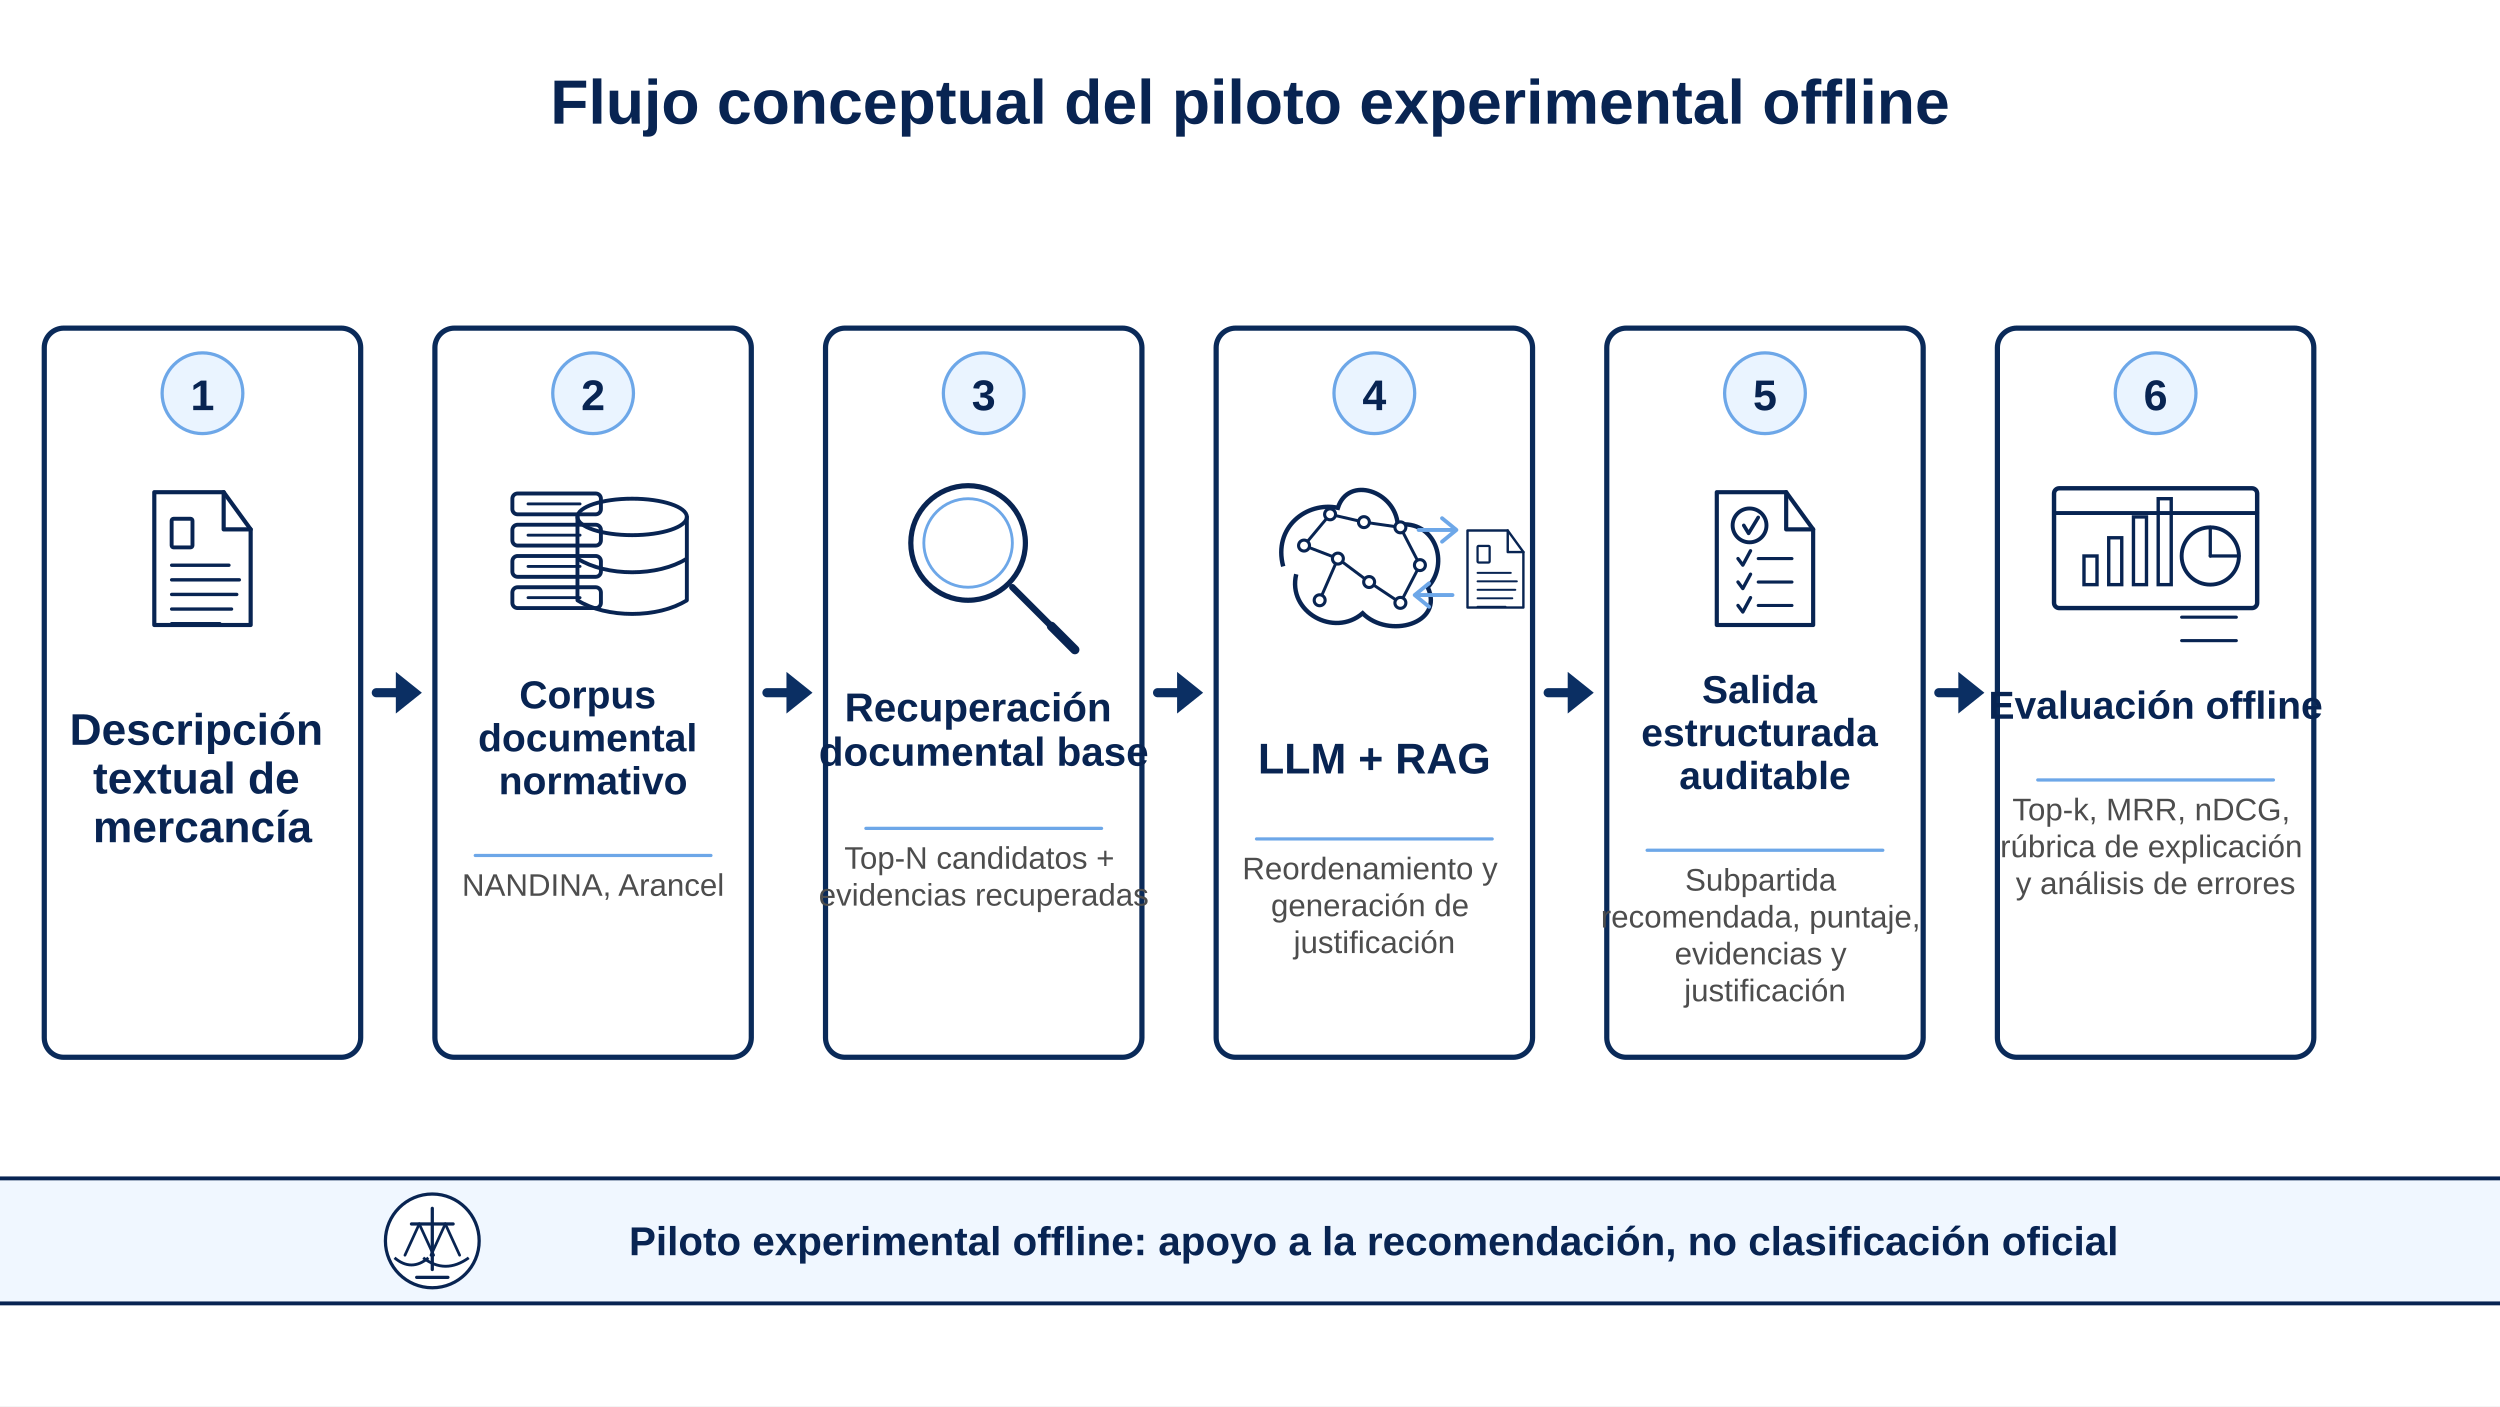
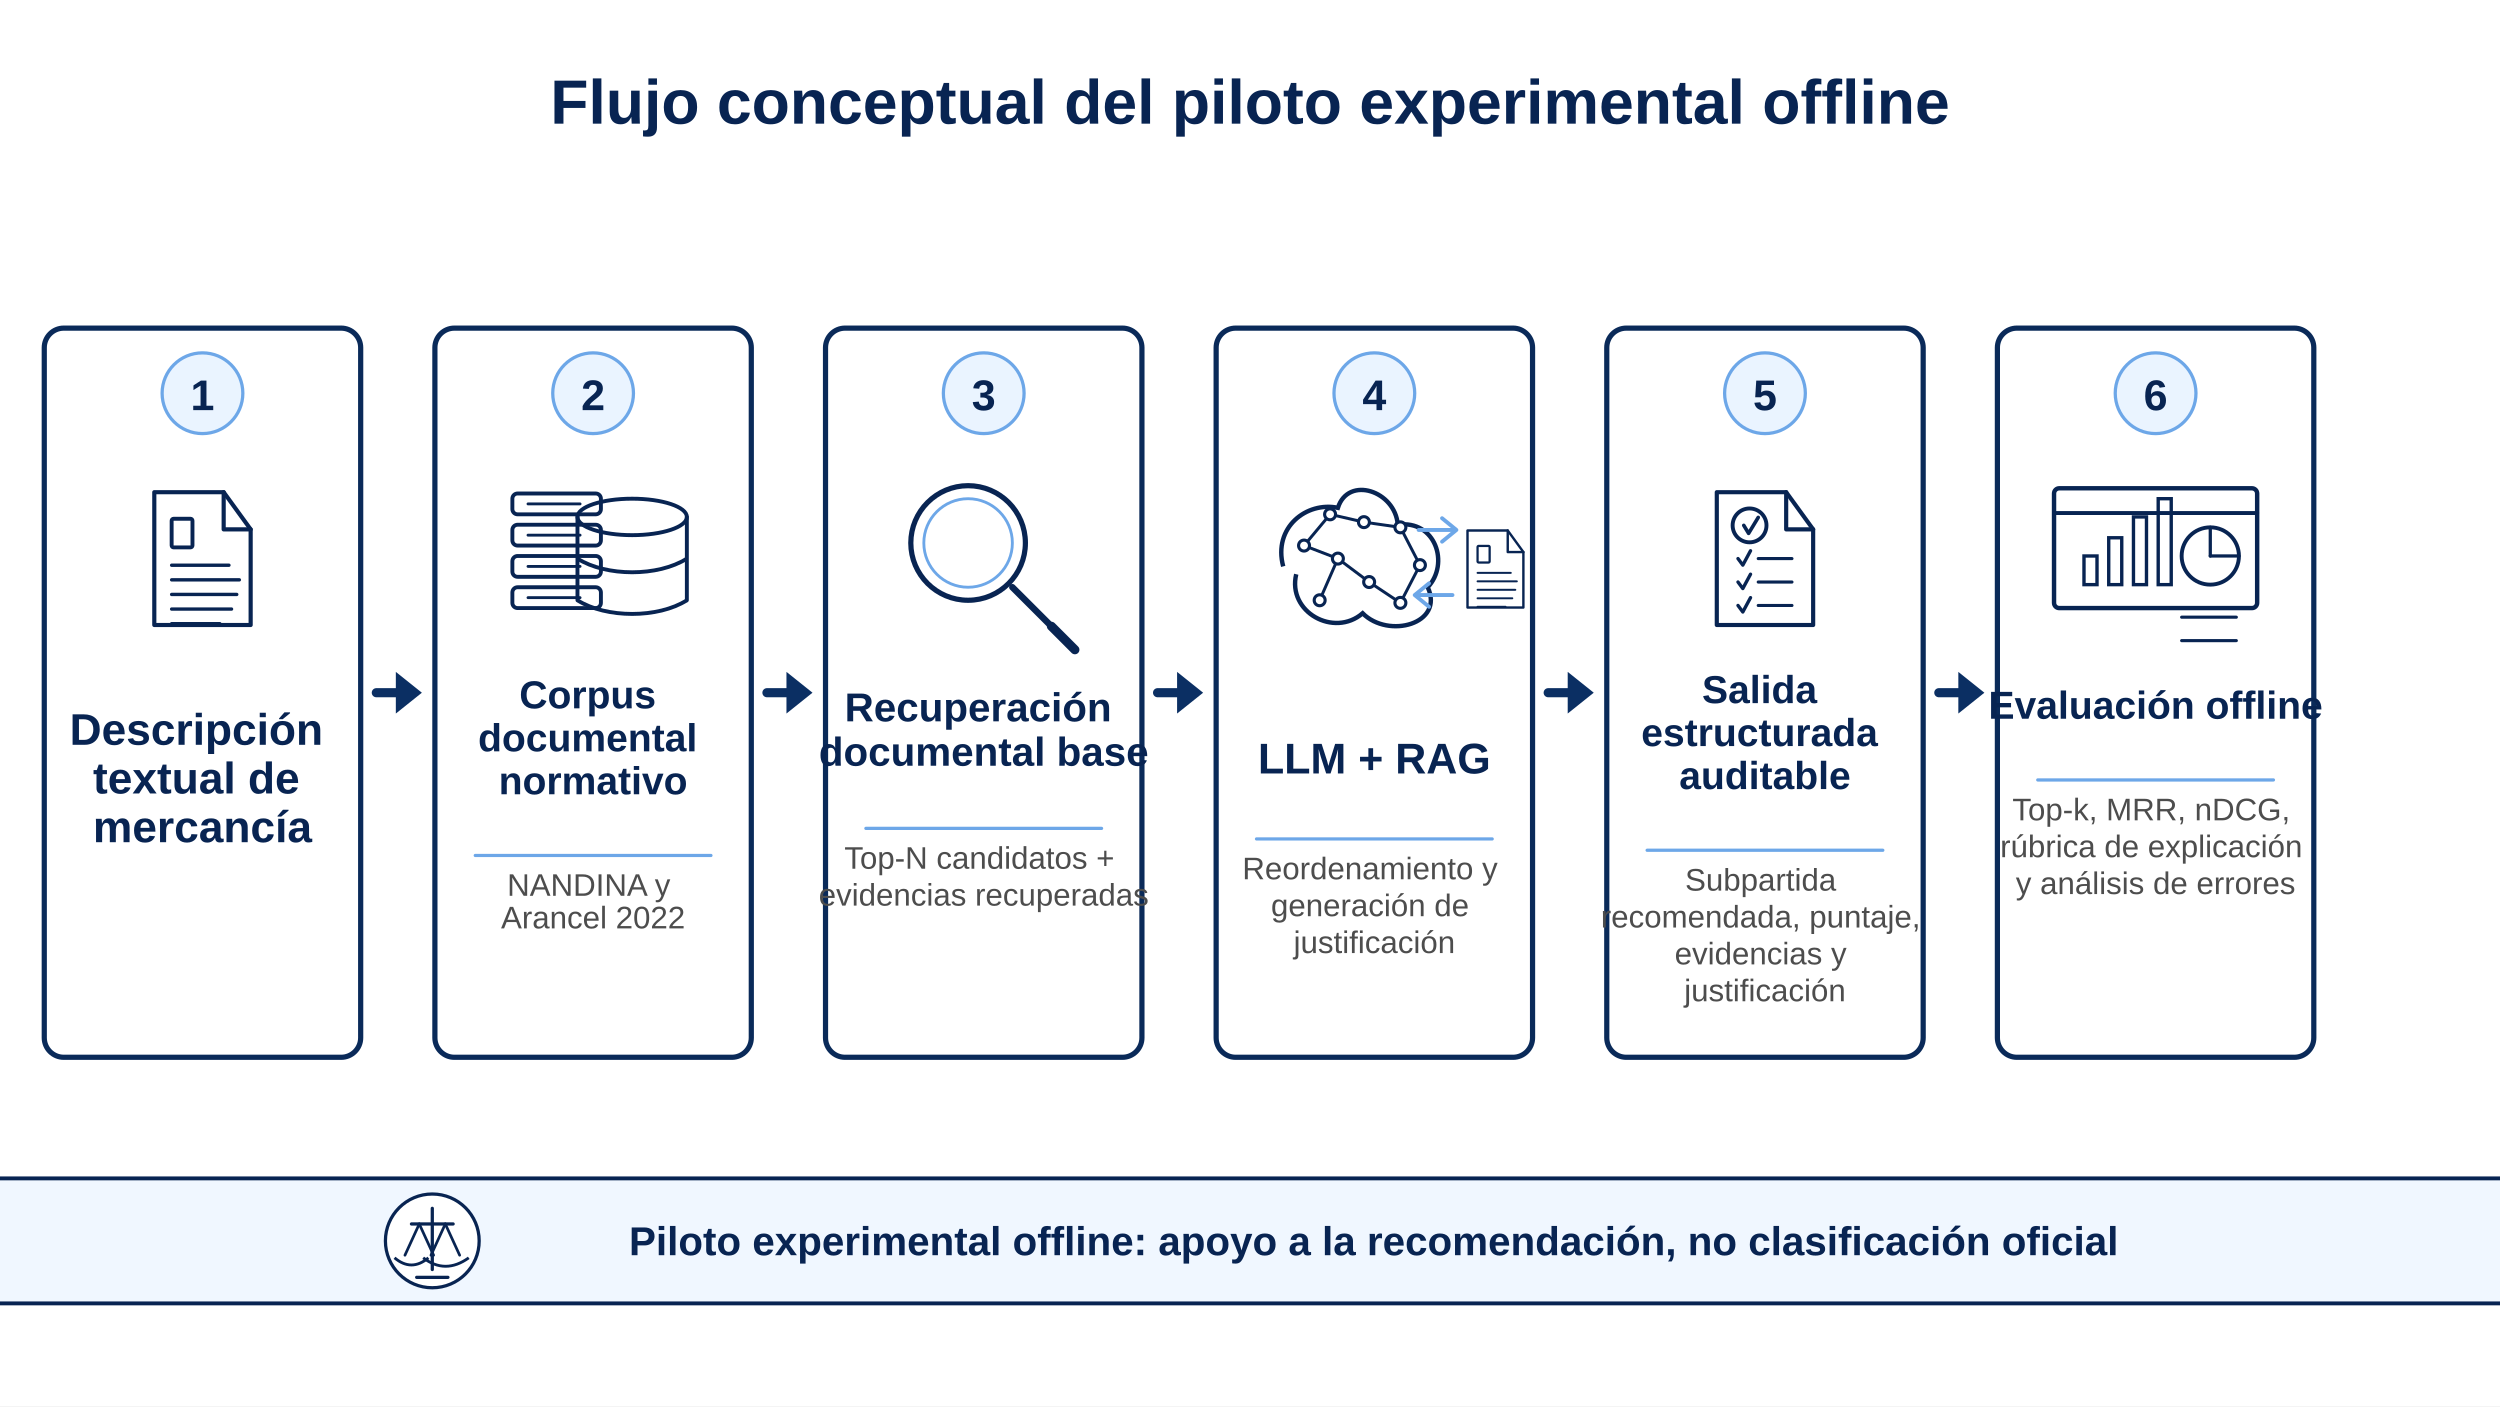
<svg xmlns="http://www.w3.org/2000/svg" baseProfile="full" height="1080" version="1.1" viewBox="0 0 1920 1080" width="1920">
  <defs>
    <marker id="arrowHead" markerHeight="10" markerWidth="10" orient="auto" refX="10" refY="5">
      <path d="M 0 0 L 10 5 L 0 10 z" fill="#0B2F63" />
    </marker>
  </defs>
  <rect fill="#FFFFFF" height="1080" width="1920" x="0" y="0" />
  <text fill="#082452" font-family="Calibri, Arial, Helvetica, sans-serif" font-size="48" font-weight="bold" text-anchor="middle" x="960.0" y="95">
    <tspan dy="0" x="960.0">Flujo conceptual del piloto experimental offline</tspan>
  </text>
  <g id="block_1">
    <rect fill="#FFFFFF" height="560" rx="15" ry="15" stroke="#0A2A59" stroke-width="4" width="243" x="34" y="252" />
    <circle cx="155.5" cy="302" fill="#EAF4FF" r="31" stroke="#6DA7E8" stroke-width="2.5" />
    <text fill="#082452" font-family="Calibri, Arial, Helvetica, sans-serif" font-size="33" font-weight="bold" text-anchor="middle" x="155.5" y="315">
      <tspan dy="0" x="155.5">1</tspan>
    </text>
    <polyline fill="none" points="118.5,378.0 171.78,378.0 192.5,406.56 192.5,480.0 118.5,480.0 118.5,378.0" stroke="#082452" stroke-linecap="round" stroke-linejoin="round" stroke-width="3.2" />
    <polyline fill="none" points="171.78,378.0 171.78,406.56 192.5,406.56" stroke="#082452" stroke-linecap="round" stroke-linejoin="round" stroke-width="3.2" />
    <rect fill="none" height="22.0" rx="1.5" ry="1.5" stroke="#082452" stroke-width="3.0" width="16.0" x="131.82" y="398.4" />
    <line stroke="#082452" stroke-linecap="round" stroke-width="2.6" x1="131.82" x2="175.82" y1="434.1" y2="434.1" />
    <line stroke="#082452" stroke-linecap="round" stroke-width="2.6" x1="131.82" x2="183.82" y1="445.32" y2="445.32" />
    <line stroke="#082452" stroke-linecap="round" stroke-width="2.6" x1="131.82" x2="181.82" y1="456.54" y2="456.54" />
    <line stroke="#082452" stroke-linecap="round" stroke-width="2.6" x1="131.82" x2="177.82" y1="467.76" y2="467.76" />
    <line stroke="#082452" stroke-linecap="round" stroke-width="2.6" x1="131.82" x2="168.82" y1="478.98" y2="478.98" />
    <text fill="#082452" font-family="Calibri, Arial, Helvetica, sans-serif" font-size="34" font-weight="bold" text-anchor="middle" x="155.5" y="572">
      <tspan dy="0" x="155.5">Descripción</tspan>
      <tspan dy="37.4" x="155.5">textual de</tspan>
      <tspan dy="37.4" x="155.5">mercancía</tspan>
    </text>
  </g>
  <g id="block_2">
    <rect fill="#FFFFFF" height="560" rx="15" ry="15" stroke="#0A2A59" stroke-width="4" width="243" x="334" y="252" />
    <circle cx="455.5" cy="302" fill="#EAF4FF" r="31" stroke="#6DA7E8" stroke-width="2.5" />
    <text fill="#082452" font-family="Calibri, Arial, Helvetica, sans-serif" font-size="33" font-weight="bold" text-anchor="middle" x="455.5" y="315">
      <tspan dy="0" x="455.5">2</tspan>
    </text>
    <rect fill="none" height="16.0" rx="4.0" ry="4.0" stroke="#082452" stroke-width="3.0" width="68.0" x="393.5" y="379.0" />
    <line stroke="#082452" stroke-linecap="round" stroke-width="2.2" x1="405.5" x2="445.5" y1="387.0" y2="387.0" />
    <rect fill="none" height="16.0" rx="4.0" ry="4.0" stroke="#082452" stroke-width="3.0" width="68.0" x="393.5" y="403.0" />
    <line stroke="#082452" stroke-linecap="round" stroke-width="2.2" x1="405.5" x2="445.5" y1="411.0" y2="411.0" />
    <rect fill="none" height="16.0" rx="4.0" ry="4.0" stroke="#082452" stroke-width="3.0" width="68.0" x="393.5" y="427.0" />
    <line stroke="#082452" stroke-linecap="round" stroke-width="2.2" x1="405.5" x2="445.5" y1="435.0" y2="435.0" />
    <rect fill="none" height="16.0" rx="4.0" ry="4.0" stroke="#082452" stroke-width="3.0" width="68.0" x="393.5" y="451.0" />
    <line stroke="#082452" stroke-linecap="round" stroke-width="2.2" x1="405.5" x2="445.5" y1="459.0" y2="459.0" />
    <ellipse cx="485.5" cy="397.0" fill="none" rx="42.0" ry="14.0" stroke="#082452" stroke-width="3.0" />
    <line stroke="#082452" stroke-linecap="round" stroke-width="3.0" x1="443.5" x2="443.5" y1="397.0" y2="461.0" />
    <line stroke="#082452" stroke-linecap="round" stroke-width="3.0" x1="527.5" x2="527.5" y1="397.0" y2="461.0" />
    <path d="M 443.5 429.0 C 465.5 443.0, 505.5 443.0, 527.5 429.0" fill="none" stroke="#082452" stroke-width="3.0" />
    <path d="M 443.5 461.0 C 465.5 475.0, 505.5 475.0, 527.5 461.0" fill="none" stroke="#082452" stroke-width="3.0" />
    <text fill="#082452" font-family="Calibri, Arial, Helvetica, sans-serif" font-size="30" font-weight="bold" text-anchor="middle" x="455.5" y="544">
      <tspan dy="0" x="455.5">Corpus</tspan>
      <tspan dy="33.0" x="455.5">documental</tspan>
      <tspan dy="33.0" x="455.5">normativo</tspan>
    </text>
    <line stroke="#6DA7E8" stroke-linecap="round" stroke-width="2.5" x1="365" x2="546" y1="657.0" y2="657.0" />
    <text fill="#4D4D4D" font-family="Calibri, Arial, Helvetica, sans-serif" font-size="24" font-weight="normal" text-anchor="middle" x="455.5" y="688.0">
-       <tspan dy="0" x="455.5">NANDINA, Arancel</tspan>
+       <tspan dy="0" x="455.5">NANDINA y</tspan>
+       <tspan dy="25" x="455.5">Arancel 2022</tspan>
    </text>
  </g>
  <g id="block_3">
    <rect fill="#FFFFFF" height="560" rx="15" ry="15" stroke="#0A2A59" stroke-width="4" width="243" x="634" y="252" />
    <circle cx="755.5" cy="302" fill="#EAF4FF" r="31" stroke="#6DA7E8" stroke-width="2.5" />
    <text fill="#082452" font-family="Calibri, Arial, Helvetica, sans-serif" font-size="33" font-weight="bold" text-anchor="middle" x="755.5" y="315">
      <tspan dy="0" x="755.5">3</tspan>
    </text>
    <circle cx="743.5" cy="417.0" fill="none" r="44.0" stroke="#082452" stroke-width="4.0" />
    <circle cx="743.5" cy="417.0" fill="none" r="34.0" stroke="#6DA7E8" stroke-width="2.2" />
    <line stroke="#082452" stroke-linecap="round" stroke-width="5.0" x1="777.5" x2="819.5" y1="451.0" y2="493.0" />
    <line stroke="#082452" stroke-linecap="round" stroke-width="7.0" x1="807.5" x2="825.5" y1="481.0" y2="499.0" />
    <text fill="#082452" font-family="Calibri, Arial, Helvetica, sans-serif" font-size="31" font-weight="bold" text-anchor="middle" x="755.5" y="554">
      <tspan dy="0" x="755.5">Recuperación</tspan>
      <tspan dy="34.1" x="755.5">documental base</tspan>
    </text>
    <line stroke="#6DA7E8" stroke-linecap="round" stroke-width="2.5" x1="665" x2="846" y1="636.2" y2="636.2" />
    <text fill="#4D4D4D" font-family="Calibri, Arial, Helvetica, sans-serif" font-size="24" font-weight="normal" text-anchor="middle" x="755.5" y="667.2">
      <tspan dy="0" x="755.5">Top-N candidatos +</tspan>
      <tspan dy="28.32" x="755.5">evidencias recuperadas</tspan>
    </text>
  </g>
  <g id="block_4">
    <rect fill="#FFFFFF" height="560" rx="15" ry="15" stroke="#0A2A59" stroke-width="4" width="243" x="934" y="252" />
    <circle cx="1055.5" cy="302" fill="#EAF4FF" r="31" stroke="#6DA7E8" stroke-width="2.5" />
    <text fill="#082452" font-family="Calibri, Arial, Helvetica, sans-serif" font-size="33" font-weight="bold" text-anchor="middle" x="1055.5" y="315">
      <tspan dy="0" x="1055.5">4</tspan>
    </text>
-     <path d="M 985.5 435.0 C 977.5 405.0,1003.5 385.0,1027.5 390.0 C 1035.5 365.0,1071.5 377.0,1073.5 403.0 C 1102.5 399.0,1113.5 433.0,1096.5 451.0 C 1109.5 479.0,1066.5 491.0,1046.5 471.0 C 1024.5 490.0,988.5 470.0,995.5 441.0" fill="none" stroke="#082452" stroke-width="3.4" />
+     <path d="M 985.5 435.0 C 977.5 405.0,1003.5 385.0,1027.5 390.0 C 1035.5 365.0,1071.5 377.0,1073.5 403.0            C 1102.5 399.0,1113.5 433.0,1096.5 451.0 C 1109.5 479.0,1066.5 491.0,1046.5 471.0            C 1024.5 490.0,988.5 470.0,995.5 441.0" fill="none" stroke="#082452" stroke-width="3.4" />
    <line stroke="#082452" stroke-linecap="round" stroke-width="2.3" x1="1001.5" x2="1021.5" y1="419.0" y2="395.0" />
    <line stroke="#082452" stroke-linecap="round" stroke-width="2.3" x1="1021.5" x2="1047.5" y1="395.0" y2="401.0" />
    <line stroke="#082452" stroke-linecap="round" stroke-width="2.3" x1="1001.5" x2="1027.5" y1="419.0" y2="429.0" />
    <line stroke="#082452" stroke-linecap="round" stroke-width="2.3" x1="1027.5" x2="1051.5" y1="429.0" y2="447.0" />
    <line stroke="#082452" stroke-linecap="round" stroke-width="2.3" x1="1027.5" x2="1013.5" y1="429.0" y2="461.0" />
    <line stroke="#082452" stroke-linecap="round" stroke-width="2.3" x1="1047.5" x2="1075.5" y1="401.0" y2="405.0" />
    <line stroke="#082452" stroke-linecap="round" stroke-width="2.3" x1="1075.5" x2="1090.5" y1="405.0" y2="434.0" />
    <line stroke="#082452" stroke-linecap="round" stroke-width="2.3" x1="1090.5" x2="1075.5" y1="434.0" y2="463.0" />
    <line stroke="#082452" stroke-linecap="round" stroke-width="2.3" x1="1051.5" x2="1075.5" y1="447.0" y2="463.0" />
    <circle cx="1001.5" cy="419.0" fill="#FFFFFF" r="4.2" stroke="#082452" stroke-width="2.4" />
    <circle cx="1021.5" cy="395.0" fill="#FFFFFF" r="4.2" stroke="#082452" stroke-width="2.4" />
    <circle cx="1047.5" cy="401.0" fill="#FFFFFF" r="4.2" stroke="#082452" stroke-width="2.4" />
    <circle cx="1027.5" cy="429.0" fill="#FFFFFF" r="4.2" stroke="#082452" stroke-width="2.4" />
    <circle cx="1051.5" cy="447.0" fill="#FFFFFF" r="4.2" stroke="#082452" stroke-width="2.4" />
    <circle cx="1013.5" cy="461.0" fill="#FFFFFF" r="4.2" stroke="#082452" stroke-width="2.4" />
    <circle cx="1075.5" cy="405.0" fill="#FFFFFF" r="4.2" stroke="#082452" stroke-width="2.4" />
    <circle cx="1090.5" cy="434.0" fill="#FFFFFF" r="4.2" stroke="#082452" stroke-width="2.4" />
    <circle cx="1075.5" cy="463.0" fill="#FFFFFF" r="4.2" stroke="#082452" stroke-width="2.4" />
    <polyline fill="none" points="1127.04,407.42 1157.942,407.42 1169.96,423.985 1169.96,466.58 1127.04,466.58 1127.04,407.42" stroke="#082452" stroke-linecap="round" stroke-linejoin="round" stroke-width="1.856" />
    <polyline fill="none" points="1157.942,407.42 1157.942,423.985 1169.96,423.985" stroke="#082452" stroke-linecap="round" stroke-linejoin="round" stroke-width="1.856" />
    <rect fill="none" height="12.76" rx="0.87" ry="0.87" stroke="#082452" stroke-width="1.74" width="9.28" x="1134.766" y="419.252" />
    <line stroke="#082452" stroke-linecap="round" stroke-width="1.508" x1="1134.766" x2="1160.286" y1="439.958" y2="439.958" />
    <line stroke="#082452" stroke-linecap="round" stroke-width="1.508" x1="1134.766" x2="1164.926" y1="446.466" y2="446.466" />
    <line stroke="#082452" stroke-linecap="round" stroke-width="1.508" x1="1134.766" x2="1163.766" y1="452.973" y2="452.973" />
    <line stroke="#082452" stroke-linecap="round" stroke-width="1.508" x1="1134.766" x2="1161.446" y1="459.481" y2="459.481" />
    <line stroke="#082452" stroke-linecap="round" stroke-width="1.508" x1="1134.766" x2="1156.226" y1="465.988" y2="465.988" />
    <line stroke="#6DA7E8" stroke-linecap="round" stroke-width="3.0" x1="1089.5" x2="1115.5" y1="407.0" y2="407.0" />
    <polyline fill="none" points="1107.5,398.0 1118.5,407.0 1107.5,416.0" stroke="#6DA7E8" stroke-linecap="round" stroke-linejoin="round" stroke-width="3.0" />
    <line stroke="#6DA7E8" stroke-linecap="round" stroke-width="3.0" x1="1115.5" x2="1089.5" y1="457.0" y2="457.0" />
    <polyline fill="none" points="1097.5,448.0 1086.5,457.0 1097.5,466.0" stroke="#6DA7E8" stroke-linecap="round" stroke-linejoin="round" stroke-width="3.0" />
    <text fill="#082452" font-family="Calibri, Arial, Helvetica, sans-serif" font-size="33" font-weight="bold" text-anchor="middle" x="1055.5" y="594">
      <tspan dy="0" x="1055.5">LLM + RAG</tspan>
    </text>
    <line stroke="#6DA7E8" stroke-linecap="round" stroke-width="2.5" x1="965" x2="1146" y1="644.3" y2="644.3" />
    <text fill="#4D4D4D" font-family="Calibri, Arial, Helvetica, sans-serif" font-size="24" font-weight="normal" text-anchor="middle" x="1055.5" y="675.3">
      <tspan dy="0" x="1055.5">Reordenamiento y</tspan>
      <tspan dy="28.32" x="1055.5">generación de</tspan>
      <tspan dy="28.32" x="1055.5">justificación</tspan>
    </text>
  </g>
  <g id="block_5">
    <rect fill="#FFFFFF" height="560" rx="15" ry="15" stroke="#0A2A59" stroke-width="4" width="243" x="1234" y="252" />
    <circle cx="1355.5" cy="302" fill="#EAF4FF" r="31" stroke="#6DA7E8" stroke-width="2.5" />
    <text fill="#082452" font-family="Calibri, Arial, Helvetica, sans-serif" font-size="33" font-weight="bold" text-anchor="middle" x="1355.5" y="315">
      <tspan dy="0" x="1355.5">5</tspan>
    </text>
    <polyline fill="none" points="1318.5,378.0 1371.78,378.0 1392.5,406.56 1392.5,480.0 1318.5,480.0 1318.5,378.0" stroke="#082452" stroke-linecap="round" stroke-linejoin="round" stroke-width="3.2" />
    <polyline fill="none" points="1371.78,378.0 1371.78,406.56 1392.5,406.56" stroke="#082452" stroke-linecap="round" stroke-linejoin="round" stroke-width="3.2" />
    <circle cx="1343.66" cy="403.5" fill="none" r="13.0" stroke="#082452" stroke-width="3.0" />
    <polyline fill="none" points="1339.22,403.5 1342.92,409.62 1350.32,397.38" stroke="#082452" stroke-linecap="round" stroke-linejoin="round" stroke-width="2.8" />
    <polyline fill="none" points="1334.78,429.0 1338.48,434.0 1344.4,423.0" stroke="#082452" stroke-linecap="round" stroke-linejoin="round" stroke-width="2.6" />
    <line stroke="#082452" stroke-linecap="round" stroke-width="2.4" x1="1350.32" x2="1376.22" y1="429.0" y2="429.0" />
    <polyline fill="none" points="1334.78,447.0 1338.48,452.0 1344.4,441.0" stroke="#082452" stroke-linecap="round" stroke-linejoin="round" stroke-width="2.6" />
    <line stroke="#082452" stroke-linecap="round" stroke-width="2.4" x1="1350.32" x2="1376.22" y1="447.0" y2="447.0" />
    <polyline fill="none" points="1334.78,465.0 1338.48,470.0 1344.4,459.0" stroke="#082452" stroke-linecap="round" stroke-linejoin="round" stroke-width="2.6" />
    <line stroke="#082452" stroke-linecap="round" stroke-width="2.4" x1="1350.32" x2="1376.22" y1="465.0" y2="465.0" />
    <text fill="#082452" font-family="Calibri, Arial, Helvetica, sans-serif" font-size="30" font-weight="bold" text-anchor="middle" x="1355.5" y="540">
      <tspan dy="0" x="1355.5">Salida</tspan>
      <tspan dy="33.0" x="1355.5">estructurada</tspan>
      <tspan dy="33.0" x="1355.5">auditable</tspan>
    </text>
    <line stroke="#6DA7E8" stroke-linecap="round" stroke-width="2.5" x1="1265" x2="1446" y1="653.0" y2="653.0" />
    <text fill="#4D4D4D" font-family="Calibri, Arial, Helvetica, sans-serif" font-size="24" font-weight="normal" text-anchor="middle" x="1355.5" y="684.0">
      <tspan dy="0" x="1355.5">Subpartida</tspan>
      <tspan dy="28.32" x="1355.5">recomendada, puntaje,</tspan>
      <tspan dy="28.32" x="1355.5">evidencias y</tspan>
      <tspan dy="28.32" x="1355.5">justificación</tspan>
    </text>
  </g>
  <g id="block_6">
    <rect fill="#FFFFFF" height="560" rx="15" ry="15" stroke="#0A2A59" stroke-width="4" width="243" x="1534" y="252" />
    <circle cx="1655.5" cy="302" fill="#EAF4FF" r="31" stroke="#6DA7E8" stroke-width="2.5" />
    <text fill="#082452" font-family="Calibri, Arial, Helvetica, sans-serif" font-size="33" font-weight="bold" text-anchor="middle" x="1655.5" y="315">
      <tspan dy="0" x="1655.5">6</tspan>
    </text>
    <rect fill="none" height="92.0" rx="4.0" ry="4.0" stroke="#082452" stroke-width="3.4" width="156.0" x="1577.5" y="375.0" />
    <line stroke="#082452" stroke-linecap="round" stroke-width="3.0" x1="1577.5" x2="1733.5" y1="394.0" y2="394.0" />
    <rect fill="none" height="22.0" rx="0" ry="0" stroke="#082452" stroke-width="2.6" width="10.0" x="1600.5" y="427.0" />
    <rect fill="none" height="36.0" rx="0" ry="0" stroke="#082452" stroke-width="2.6" width="10.0" x="1619.5" y="413.0" />
    <rect fill="none" height="52.0" rx="0" ry="0" stroke="#082452" stroke-width="2.6" width="10.0" x="1638.5" y="397.0" />
    <rect fill="none" height="66.0" rx="0" ry="0" stroke="#082452" stroke-width="2.6" width="10.0" x="1657.5" y="383.0" />
    <circle cx="1697.5" cy="427.0" fill="none" r="22.0" stroke="#082452" stroke-width="3.0" />
    <line stroke="#082452" stroke-linecap="round" stroke-width="2.5" x1="1697.5" x2="1697.5" y1="427.0" y2="405.0" />
    <line stroke="#082452" stroke-linecap="round" stroke-width="2.5" x1="1697.5" x2="1719.5" y1="427.0" y2="427.0" />
    <line stroke="#082452" stroke-linecap="round" stroke-width="2.4" x1="1675.5" x2="1717.5" y1="474.0" y2="474.0" />
    <line stroke="#082452" stroke-linecap="round" stroke-width="2.4" x1="1675.5" x2="1717.5" y1="492.0" y2="492.0" />
    <text fill="#082452" font-family="Calibri, Arial, Helvetica, sans-serif" font-size="30" font-weight="bold" text-anchor="middle" x="1655.5" y="552">
      <tspan dy="0" x="1655.5">Evaluación offline</tspan>
    </text>
    <line stroke="#6DA7E8" stroke-linecap="round" stroke-width="2.5" x1="1565" x2="1746" y1="599.0" y2="599.0" />
    <text fill="#4D4D4D" font-family="Calibri, Arial, Helvetica, sans-serif" font-size="24" font-weight="normal" text-anchor="middle" x="1655.5" y="630.0">
      <tspan dy="0" x="1655.5">Top-k, MRR, nDCG,</tspan>
      <tspan dy="28.32" x="1655.5">rúbrica de explicación</tspan>
      <tspan dy="28.32" x="1655.5">y análisis de errores</tspan>
    </text>
  </g>
  <line stroke="#0B2F63" stroke-linecap="round" stroke-width="7" x1="289" x2="306" y1="532.0" y2="532.0" />
  <polygon fill="#0B2F63" points="304,516.0 324,532.0 304,548.0" />
  <line stroke="#0B2F63" stroke-linecap="round" stroke-width="7" x1="589" x2="606" y1="532.0" y2="532.0" />
  <polygon fill="#0B2F63" points="604,516.0 624,532.0 604,548.0" />
  <line stroke="#0B2F63" stroke-linecap="round" stroke-width="7" x1="889" x2="906" y1="532.0" y2="532.0" />
  <polygon fill="#0B2F63" points="904,516.0 924,532.0 904,548.0" />
  <line stroke="#0B2F63" stroke-linecap="round" stroke-width="7" x1="1189" x2="1206" y1="532.0" y2="532.0" />
  <polygon fill="#0B2F63" points="1204,516.0 1224,532.0 1204,548.0" />
  <line stroke="#0B2F63" stroke-linecap="round" stroke-width="7" x1="1489" x2="1506" y1="532.0" y2="532.0" />
  <polygon fill="#0B2F63" points="1504,516.0 1524,532.0 1504,548.0" />
  <rect fill="#F0F7FF" height="96" stroke="none" width="1920" x="0" y="905" />
  <line stroke="#082452" stroke-width="3" x1="0" x2="1920" y1="905" y2="905" />
  <line stroke="#082452" stroke-width="3" x1="0" x2="1920" y1="1001" y2="1001" />
  <g id="footer_icon">
    <circle cx="332" cy="953" fill="#FFFFFF" r="36" stroke="#082452" stroke-width="2.5" />
    <line stroke="#082452" stroke-linecap="round" stroke-width="2.5" x1="332" x2="332" y1="928" y2="975" />
    <line stroke="#082452" stroke-linecap="round" stroke-width="2.5" x1="316" x2="348" y1="940" y2="940" />
    <line stroke="#082452" stroke-linecap="round" stroke-width="2.1" x1="322" x2="311" y1="940" y2="964" />
    <line stroke="#082452" stroke-linecap="round" stroke-width="2.1" x1="322" x2="333" y1="940" y2="964" />
    <line stroke="#082452" stroke-linecap="round" stroke-width="2.1" x1="342" x2="331" y1="940" y2="964" />
    <line stroke="#082452" stroke-linecap="round" stroke-width="2.1" x1="342" x2="353" y1="940" y2="964" />
    <path d="M 303 966 Q 316 977 329 966" fill="none" stroke="#082452" stroke-width="2.2" />
    <path d="M 325 966 Q 342 979 360 966" fill="none" stroke="#082452" stroke-width="2.2" />
    <line stroke="#082452" stroke-linecap="round" stroke-width="2.5" x1="320" x2="344" y1="981" y2="981" />
  </g>
  <text fill="#082452" font-family="Calibri, Arial, Helvetica, sans-serif" font-size="31" font-weight="bold" text-anchor="middle" x="1055.0" y="964">
    <tspan dy="0" x="1055.0">Piloto experimental offline: apoyo a la recomendación, no clasificación oficial</tspan>
  </text>
</svg>
